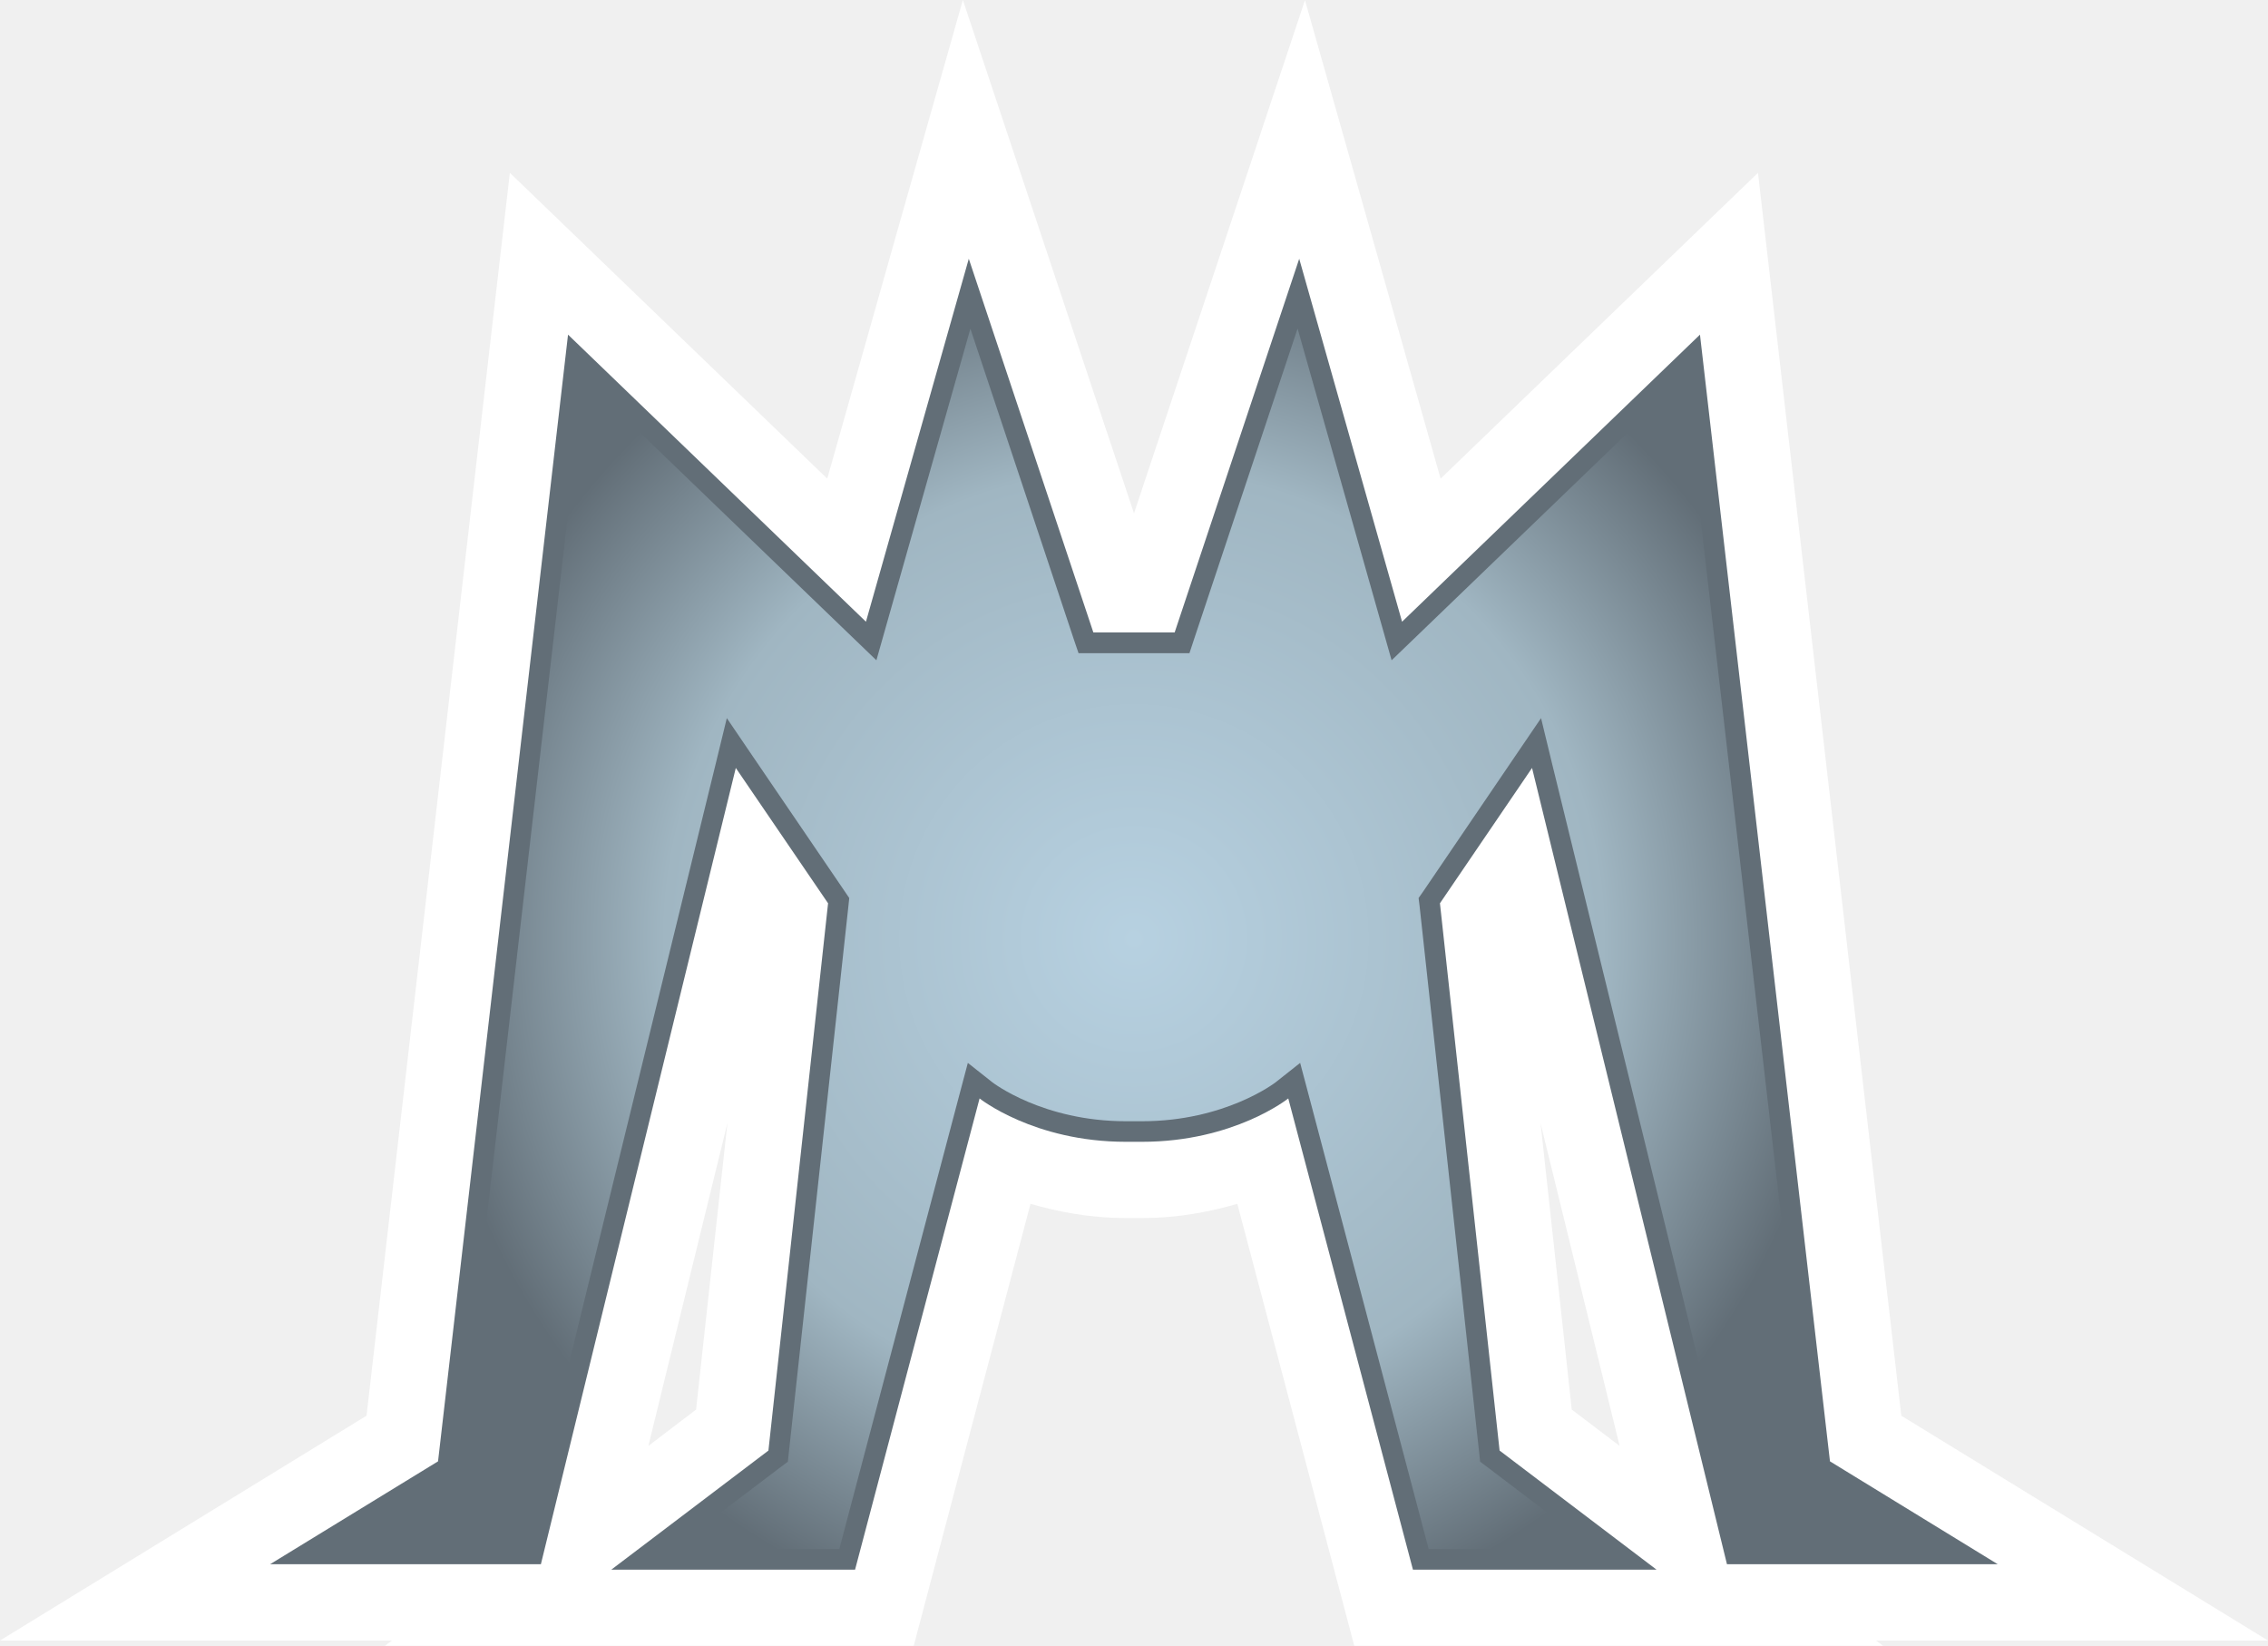
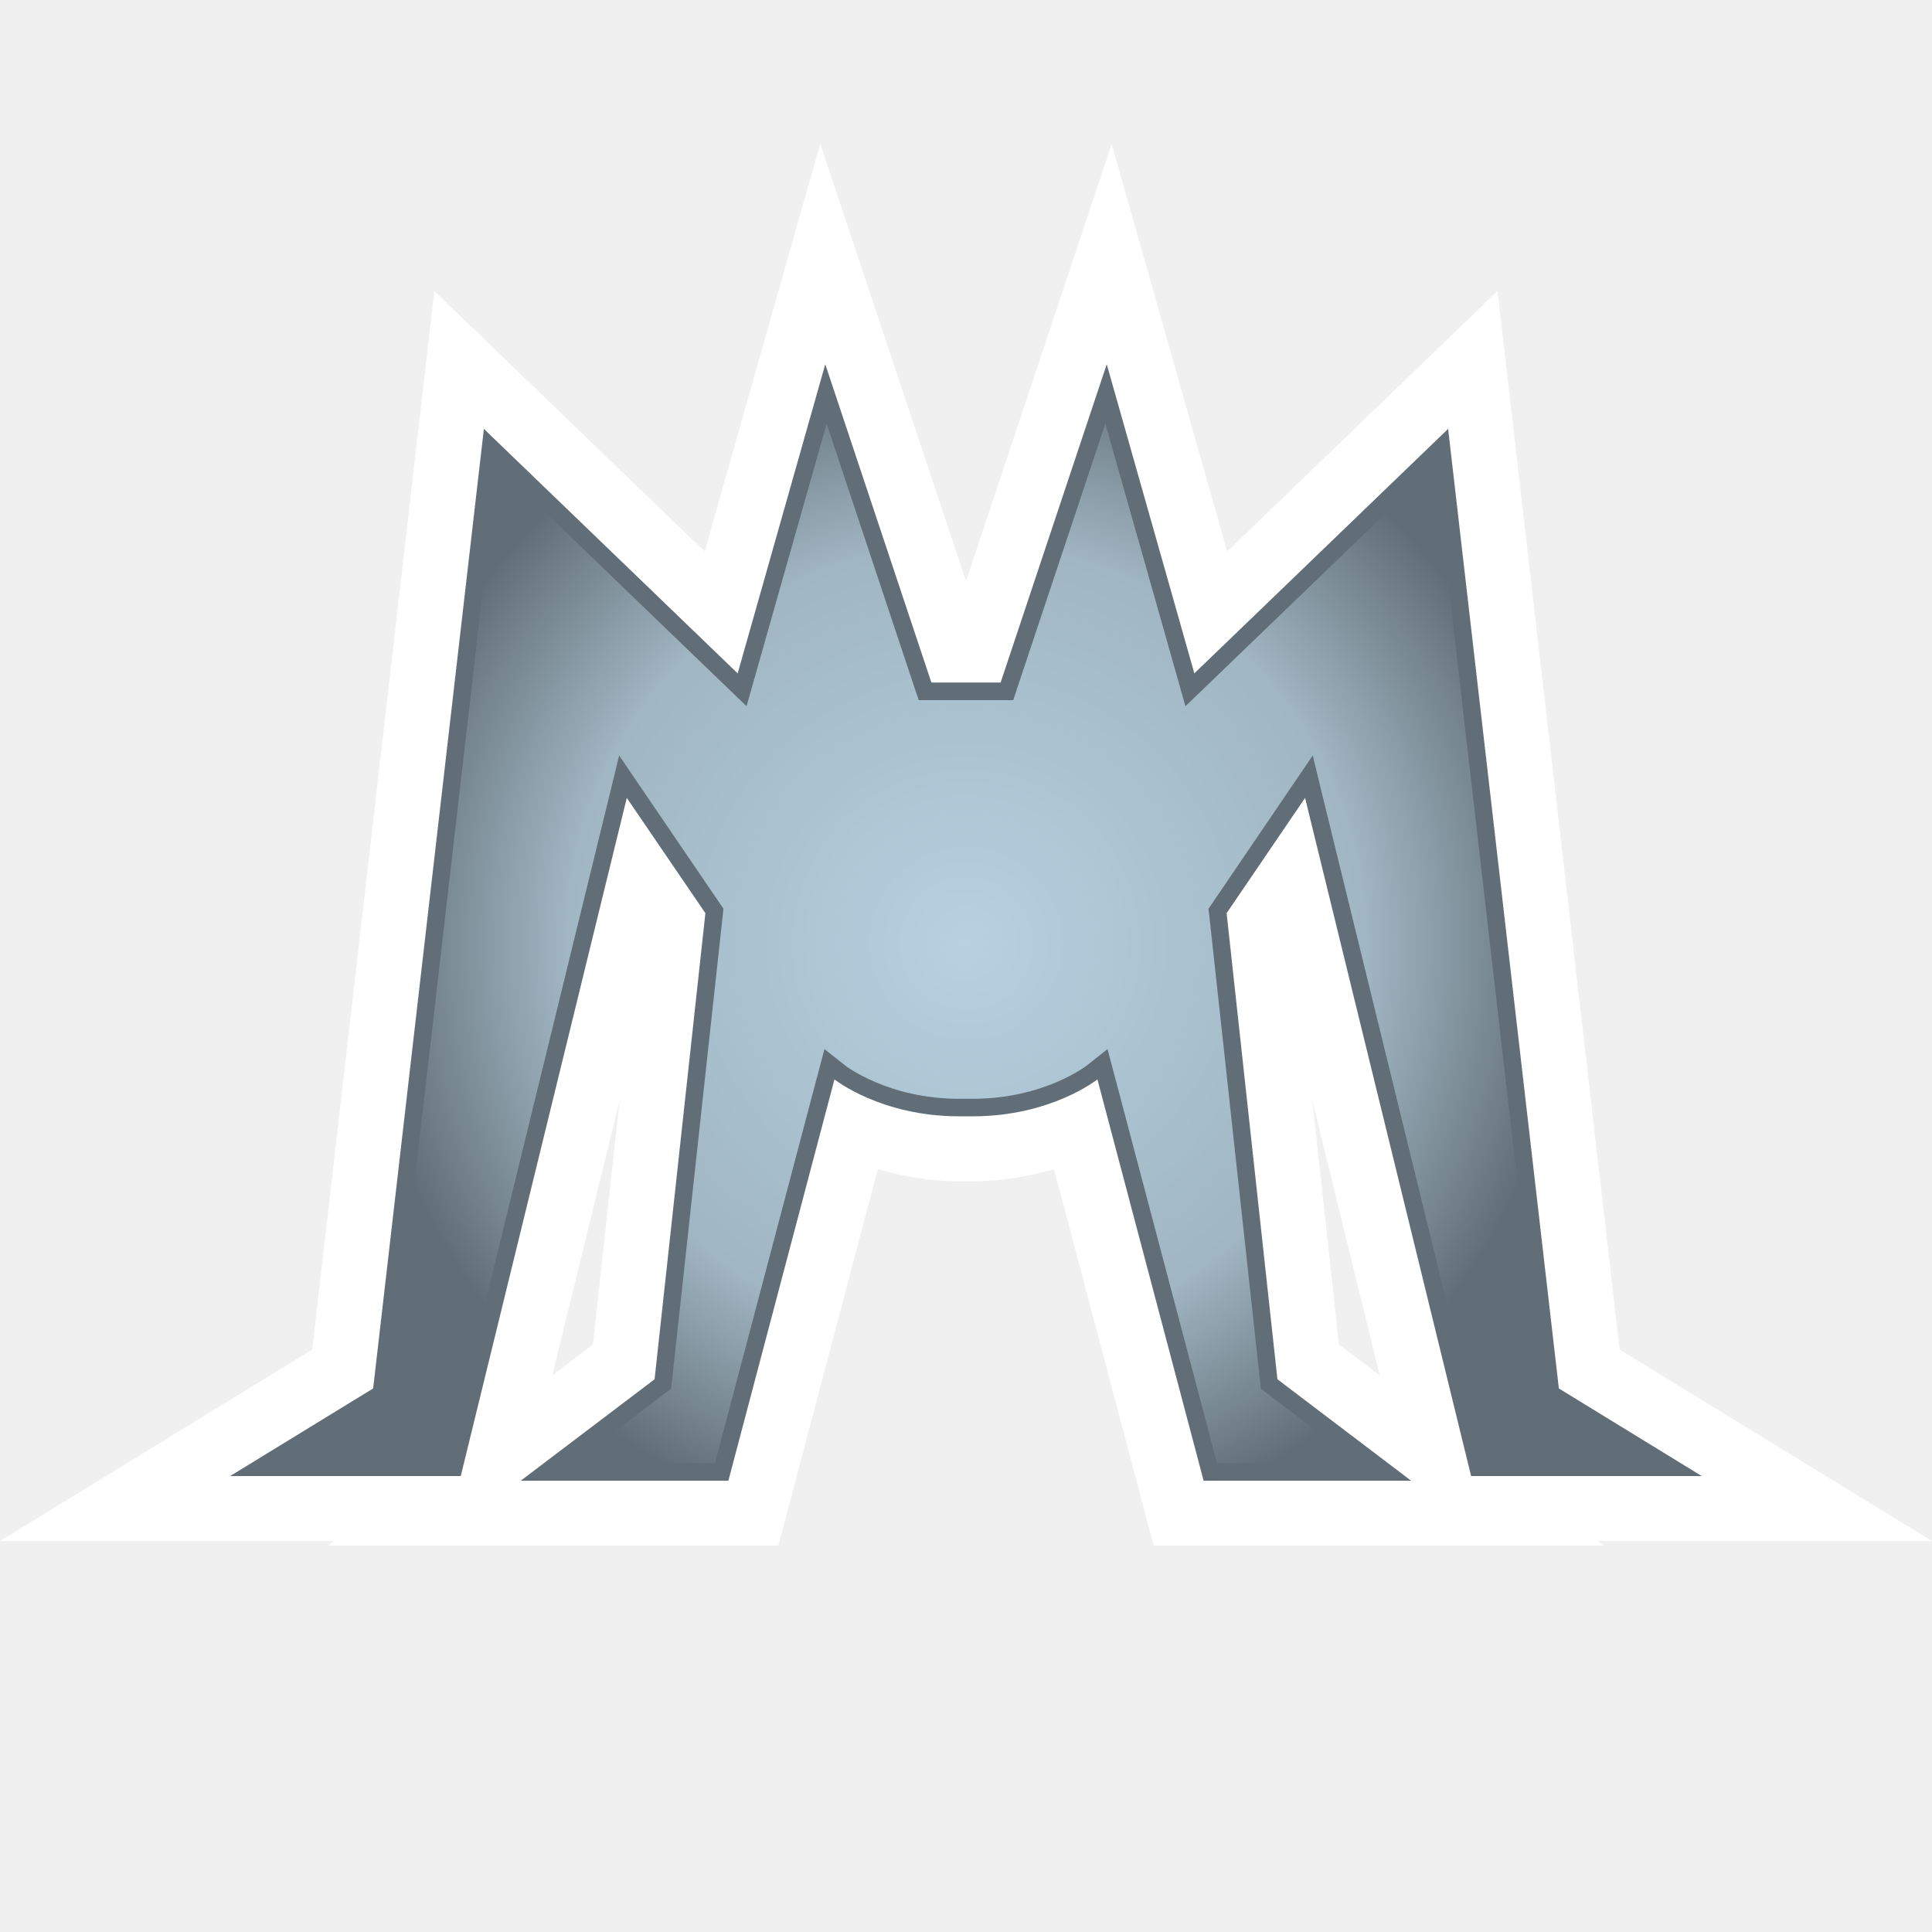
- <svg xmlns="http://www.w3.org/2000/svg" version="1.1" width="600" height="435.319" id="svg4885">
+ <svg xmlns="http://www.w3.org/2000/svg" version="1.1" width="600" height="600" id="svg4885">
  <defs id="defs4887">
    <radialGradient cx="0" cy="0" r="1" fx="0" fy="0" id="radialGradient386" gradientUnits="userSpaceOnUse" gradientTransform="matrix(17.17102,0,0,-17.17102,135.1245,256.4873)" spreadMethod="pad">
      <stop id="stop388" style="stop-color:#b7d1e1;stop-opacity:1" offset="0" />
      <stop id="stop390" style="stop-color:#a0b6c2;stop-opacity:1" offset="0.663" />
      <stop id="stop392" style="stop-color:#626e77;stop-opacity:1" offset="1" />
    </radialGradient>
  </defs>
-   <path d="m 407.556,297.072 c 10.197,41.66 14.964,61.13 20.917,85.366 -6.29,-4.767 -9.142,-6.932 -12.668,-9.61 -0.892,-8.5 -4.255,-38.939 -8.249,-75.756 m -215.113,-0.043 c -4.038,36.861 -7.357,67.3 -8.293,75.8 -3.483,2.677 -6.334,4.843 -12.624,9.61 5.909,-24.236 10.72,-43.706 20.917,-85.41 M 236.868,62.925 c 0,0 -9.947,35.239 -18.022,63.676 -23.257,-22.397 -83.962,-80.893 -83.962,-80.893 0,0 -35.794,310.502 -37.916,328.742 C 85.954,381.209 0,433.915 0,433.915 l 103.682,0 c -0.131,0.087 -1.872,1.404 -1.872,1.404 l 139.911,0 c 0,0 22.865,-86.509 30.897,-116.905 7.226,2.046 15.356,3.744 25.216,3.744 l 4.288,0 c 9.903,0 17.99,-1.698 25.216,-3.744 8.032,30.396 30.94,116.905 30.94,116.905 l 139.911,0 c 0,0 -1.741,-1.317 -1.915,-1.404 l 103.726,0 c 0,0 -85.997,-52.706 -97.011,-59.465 -2.079,-18.24 -37.916,-328.742 -37.916,-328.742 0,0 -60.705,58.496 -83.962,80.893 C 373.079,98.164 345.23,0.044 345.23,0.044 c 0,0 -35.925,107.807 -45.23,135.743 C 290.695,107.85 254.727,0 254.727,0 l -17.859,62.925 z" id="path380" style="fill:#ffffff;fill-opacity:1;fill-rule:nonzero;stroke:none" />
-   <path d="m 302.122,302.002 c 24.367,0 38.689,-11.471 38.689,-11.471 l 32.986,124.643 64.449,0 -41.529,-31.506 -15.78,-144.754 24.367,-35.794 51.564,210.607 71.632,0 -44.381,-27.207 -34.39,-298.008 -78.814,75.93 -27.207,-95.999 -32.954,98.839 -21.505,0 -32.954,-98.839 -27.207,95.999 -78.814,-75.93 -34.39,298.008 -44.424,27.207 71.632,0 51.564,-210.607 24.411,35.794 -15.78,144.754 -41.573,31.506 64.492,0 32.943,-124.643 c 0,0 14.333,11.471 38.689,11.471 l 4.288,0 z" id="path382" style="fill:#626e77;fill-opacity:1;fill-rule:nonzero;stroke:none" />
-   <g transform="matrix(10.88297,0,0,-10.88297,-1170.562,3039.669)" id="g384">
-     <path d="m 136.586,263.773 -0.113,-0.343 -0.364,0 -1.972,0 -0.36,0 -0.117,0.343 -2.512,7.543 -2.058,-7.257 -0.227,-0.801 -0.601,0.578 -6.516,6.277 -3.043,-26.383 -0.027,-0.238 -0.207,-0.129 -2.571,-1.578 4.418,0 4.645,18.973 0.266,1.094 0.632,-0.93 2.243,-3.293 0.101,-0.149 -0.019,-0.183 -1.45,-13.301 -0.023,-0.215 -0.172,-0.129 -2.633,-1.996 4.055,0 2.93,11.082 0.195,0.735 0.598,-0.473 c 0.011,-0.008 1.226,-0.945 3.242,-0.945 l 0,0 0.394,0 c 2.02,0 3.235,0.937 3.246,0.945 l 0,0 0.598,0.473 0.195,-0.735 2.93,-11.082 4.051,0 -2.629,1.996 -0.172,0.129 -0.023,0.215 -1.45,13.301 -0.023,0.183 0.105,0.149 2.239,3.293 0.633,0.93 0.265,-1.094 4.649,-18.973 4.418,0 -2.571,1.578 -0.207,0.129 -0.027,0.238 -3.043,26.383 -6.516,-6.277 -0.601,-0.578 -0.227,0.801 -2.058,7.261 -2.516,-7.547 z" id="path394" style="fill:url(#radialGradient386);fill-opacity:1;fill-rule:nonzero;stroke:none" />
+   <path d="m 407.556,341.75 c 10.197,41.66 14.964,61.13 20.917,85.366 -6.29,-4.767 -9.142,-6.932 -12.668,-9.61 -0.892,-8.5 -4.255,-38.939 -8.249,-75.756 m -215.113,-0.043 c -4.038,36.861 -7.357,67.3 -8.293,75.8 -3.483,2.677 -6.334,4.843 -12.624,9.61 5.909,-24.236 10.72,-43.706 20.917,-85.41 m 44.424,-234.104 c 0,0 -9.947,35.239 -18.022,63.676 -23.257,-22.397 -83.962,-80.893 -83.962,-80.893 0,0 -35.794,310.502 -37.916,328.742 C 85.954,425.887 0,478.593 0,478.593 h 103.682 c -0.131,0.087 -1.872,1.404 -1.872,1.404 h 139.911 c 0,0 22.865,-86.509 30.897,-116.905 7.226,2.046 15.356,3.744 25.216,3.744 h 4.288 c 9.903,0 17.99,-1.698 25.216,-3.744 8.032,30.396 30.94,116.905 30.94,116.905 H 498.19 c 0,0 -1.741,-1.317 -1.915,-1.404 H 600 c 0,0 -85.997,-52.706 -97.011,-59.465 -2.079,-18.24 -37.916,-328.742 -37.916,-328.742 0,0 -60.705,58.496 -83.962,80.893 -8.032,-28.437 -35.881,-126.558 -35.881,-126.558 0,0 -35.925,107.807 -45.23,135.743 C 290.695,152.528 254.727,44.678 254.727,44.678 Z" id="path380" style="fill:#ffffff;fill-opacity:1;fill-rule:nonzero;stroke:none" />
+   <path d="m 302.122,346.68 c 24.367,0 38.689,-11.471 38.689,-11.471 l 32.986,124.643 h 64.449 l -41.529,-31.506 -15.78,-144.754 24.367,-35.794 51.564,210.607 h 71.632 l -44.381,-27.207 -34.39,-298.008 -78.814,75.93 -27.207,-95.999 -32.954,98.839 h -21.505 l -32.954,-98.839 -27.207,95.999 -78.814,-75.93 -34.39,298.008 -44.424,27.207 h 71.632 l 51.564,-210.607 24.411,35.794 -15.78,144.754 -41.573,31.506 h 64.492 l 32.943,-124.643 c 0,0 14.333,11.471 38.689,11.471 z" id="path382" style="fill:#626e77;fill-opacity:1;fill-rule:nonzero;stroke:none" />
+   <g transform="matrix(10.88297,0,0,-10.88297,-1170.562,3084.347)" id="g384">
+     <path d="m 136.586,263.773 -0.113,-0.343 h -0.364 -1.972 -0.36 l -0.117,0.343 -2.512,7.543 -2.058,-7.257 -0.227,-0.801 -0.601,0.578 -6.516,6.277 -3.043,-26.383 -0.027,-0.238 -0.207,-0.129 -2.571,-1.578 h 4.418 l 4.645,18.973 0.266,1.094 0.632,-0.93 2.243,-3.293 0.101,-0.149 -0.019,-0.183 -1.45,-13.301 -0.023,-0.215 -0.172,-0.129 -2.633,-1.996 h 4.055 l 2.93,11.082 0.195,0.735 0.598,-0.473 c 0.011,-0.008 1.226,-0.945 3.242,-0.945 v 0 h 0.394 c 2.02,0 3.235,0.937 3.246,0.945 v 0 l 0.598,0.473 0.195,-0.735 2.93,-11.082 h 4.051 l -2.629,1.996 -0.172,0.129 -0.023,0.215 -1.45,13.301 -0.023,0.183 0.105,0.149 2.239,3.293 0.633,0.93 0.265,-1.094 4.649,-18.973 h 4.418 l -2.571,1.578 -0.207,0.129 -0.027,0.238 -3.043,26.383 -6.516,-6.277 -0.601,-0.578 -0.227,0.801 -2.058,7.261 z" id="path394" style="fill:url(#radialGradient386);fill-opacity:1;fill-rule:nonzero;stroke:none" />
  </g>
</svg>
